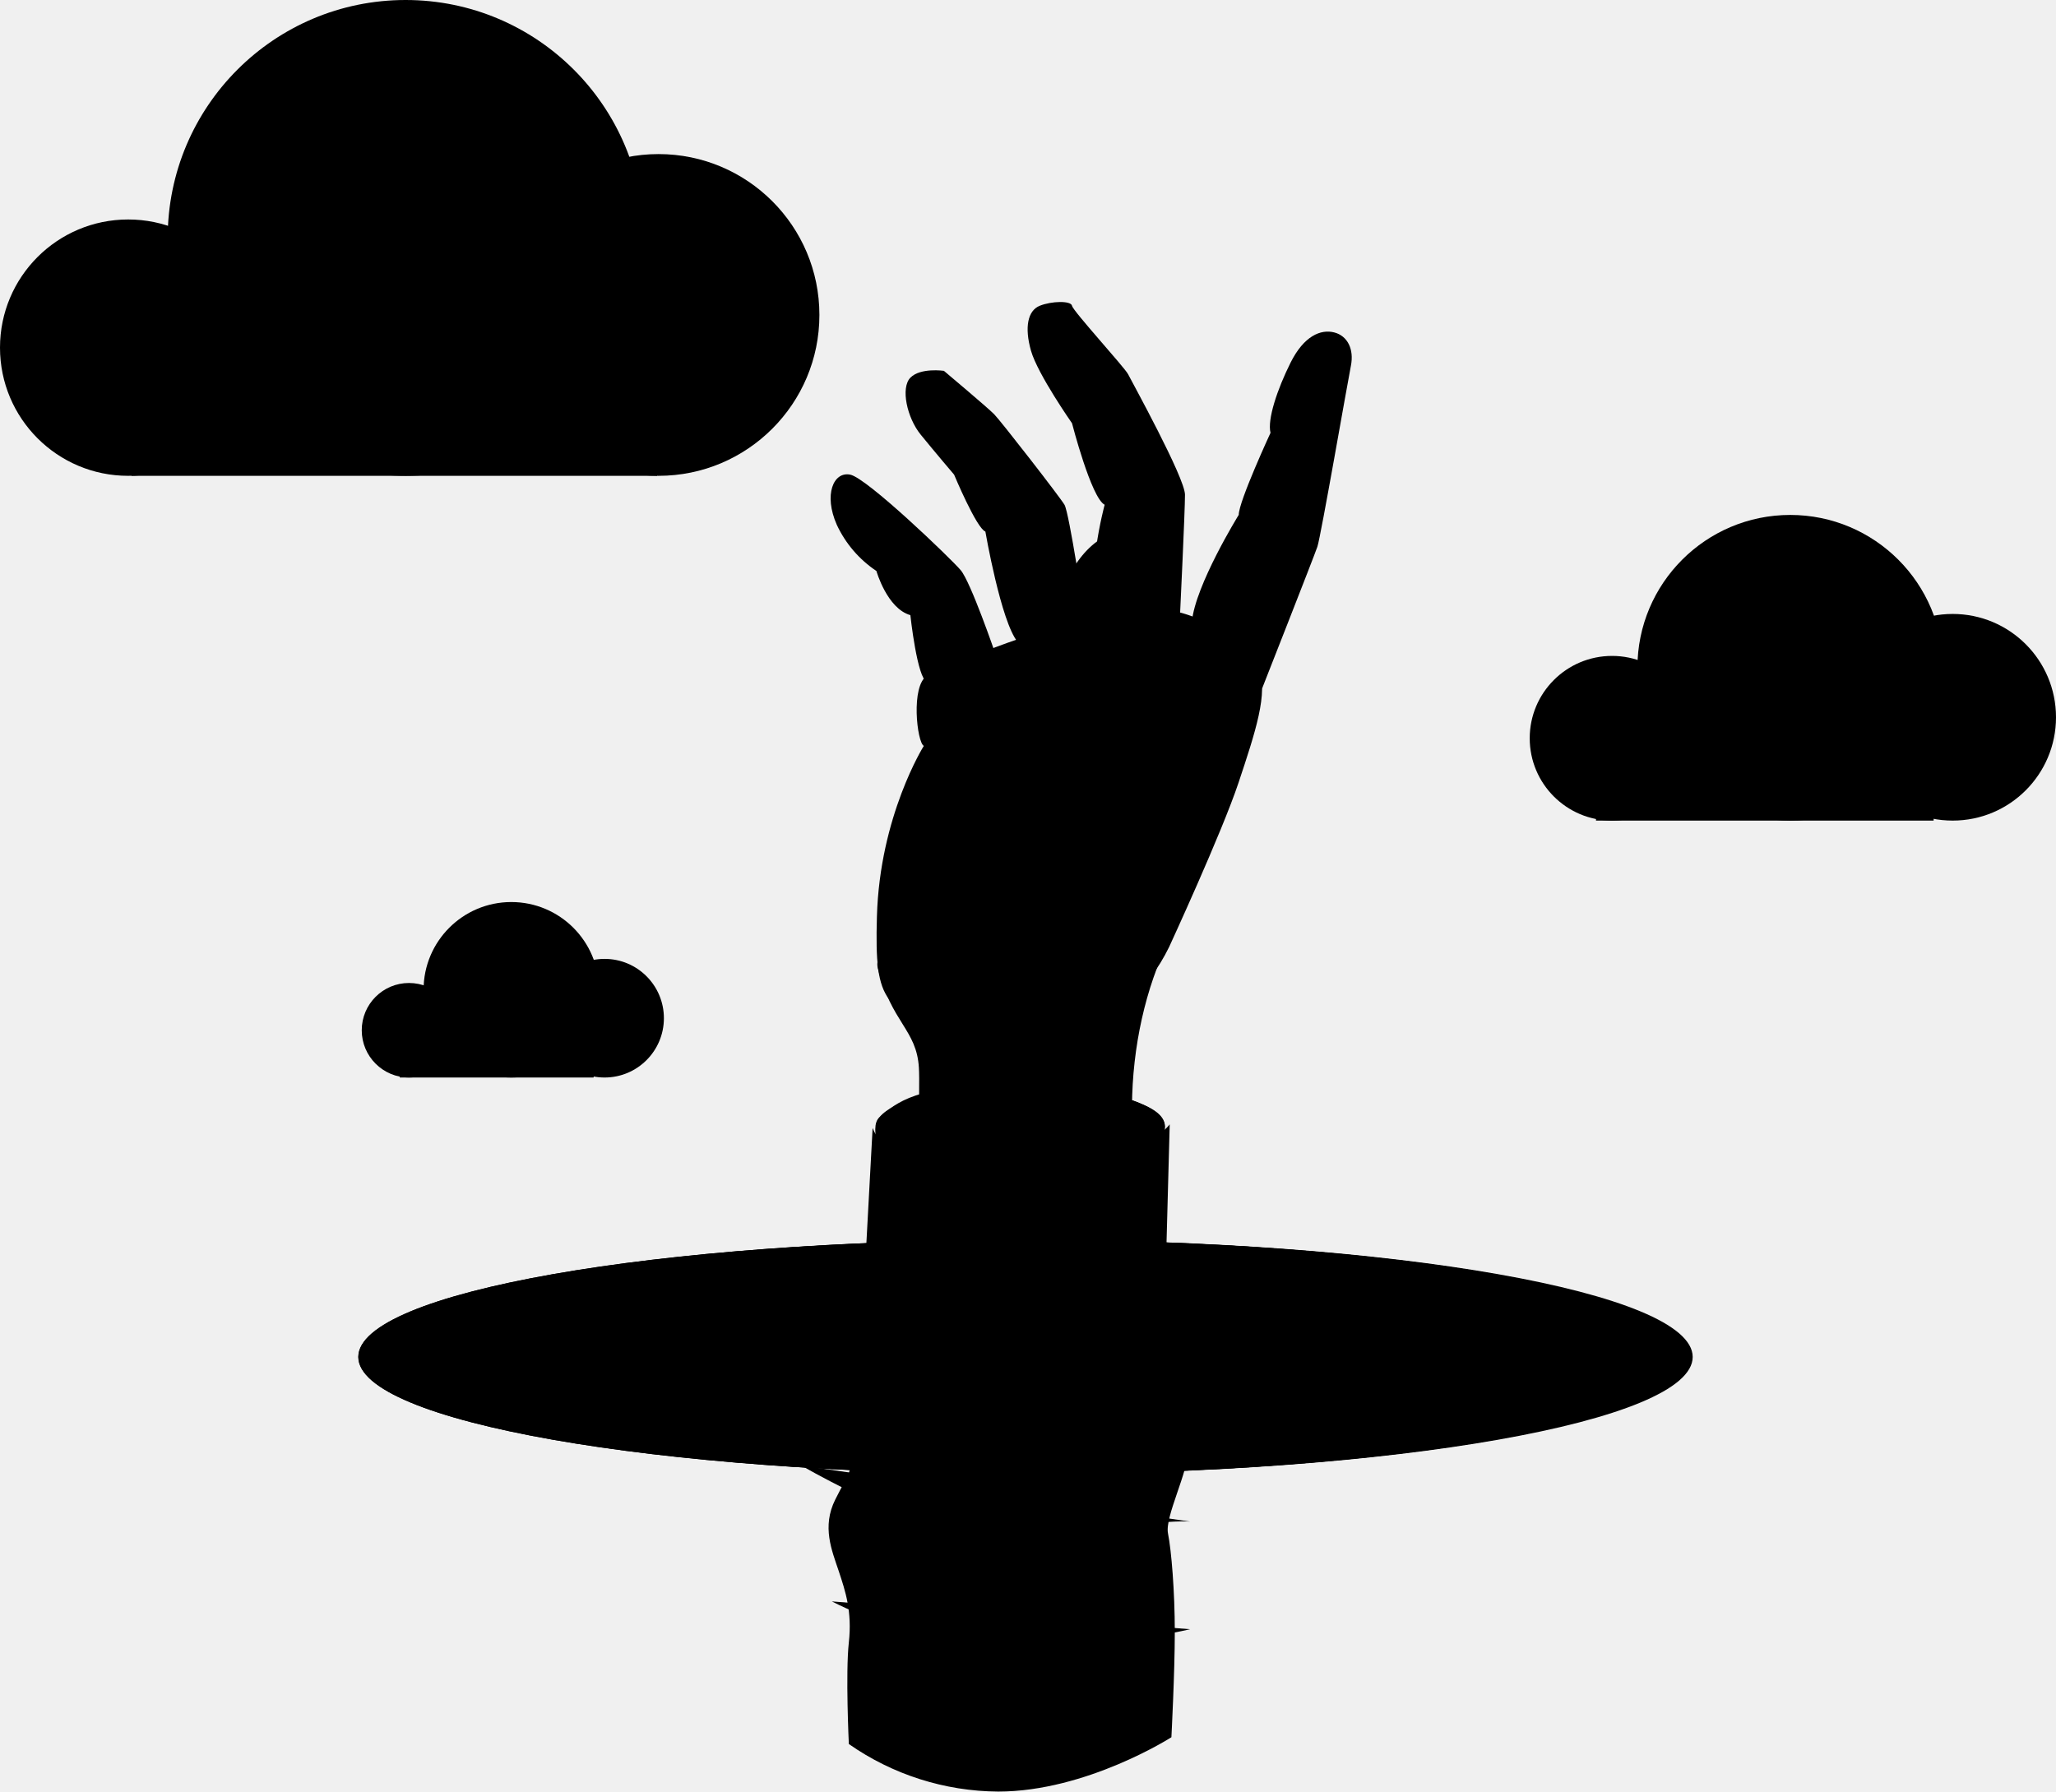
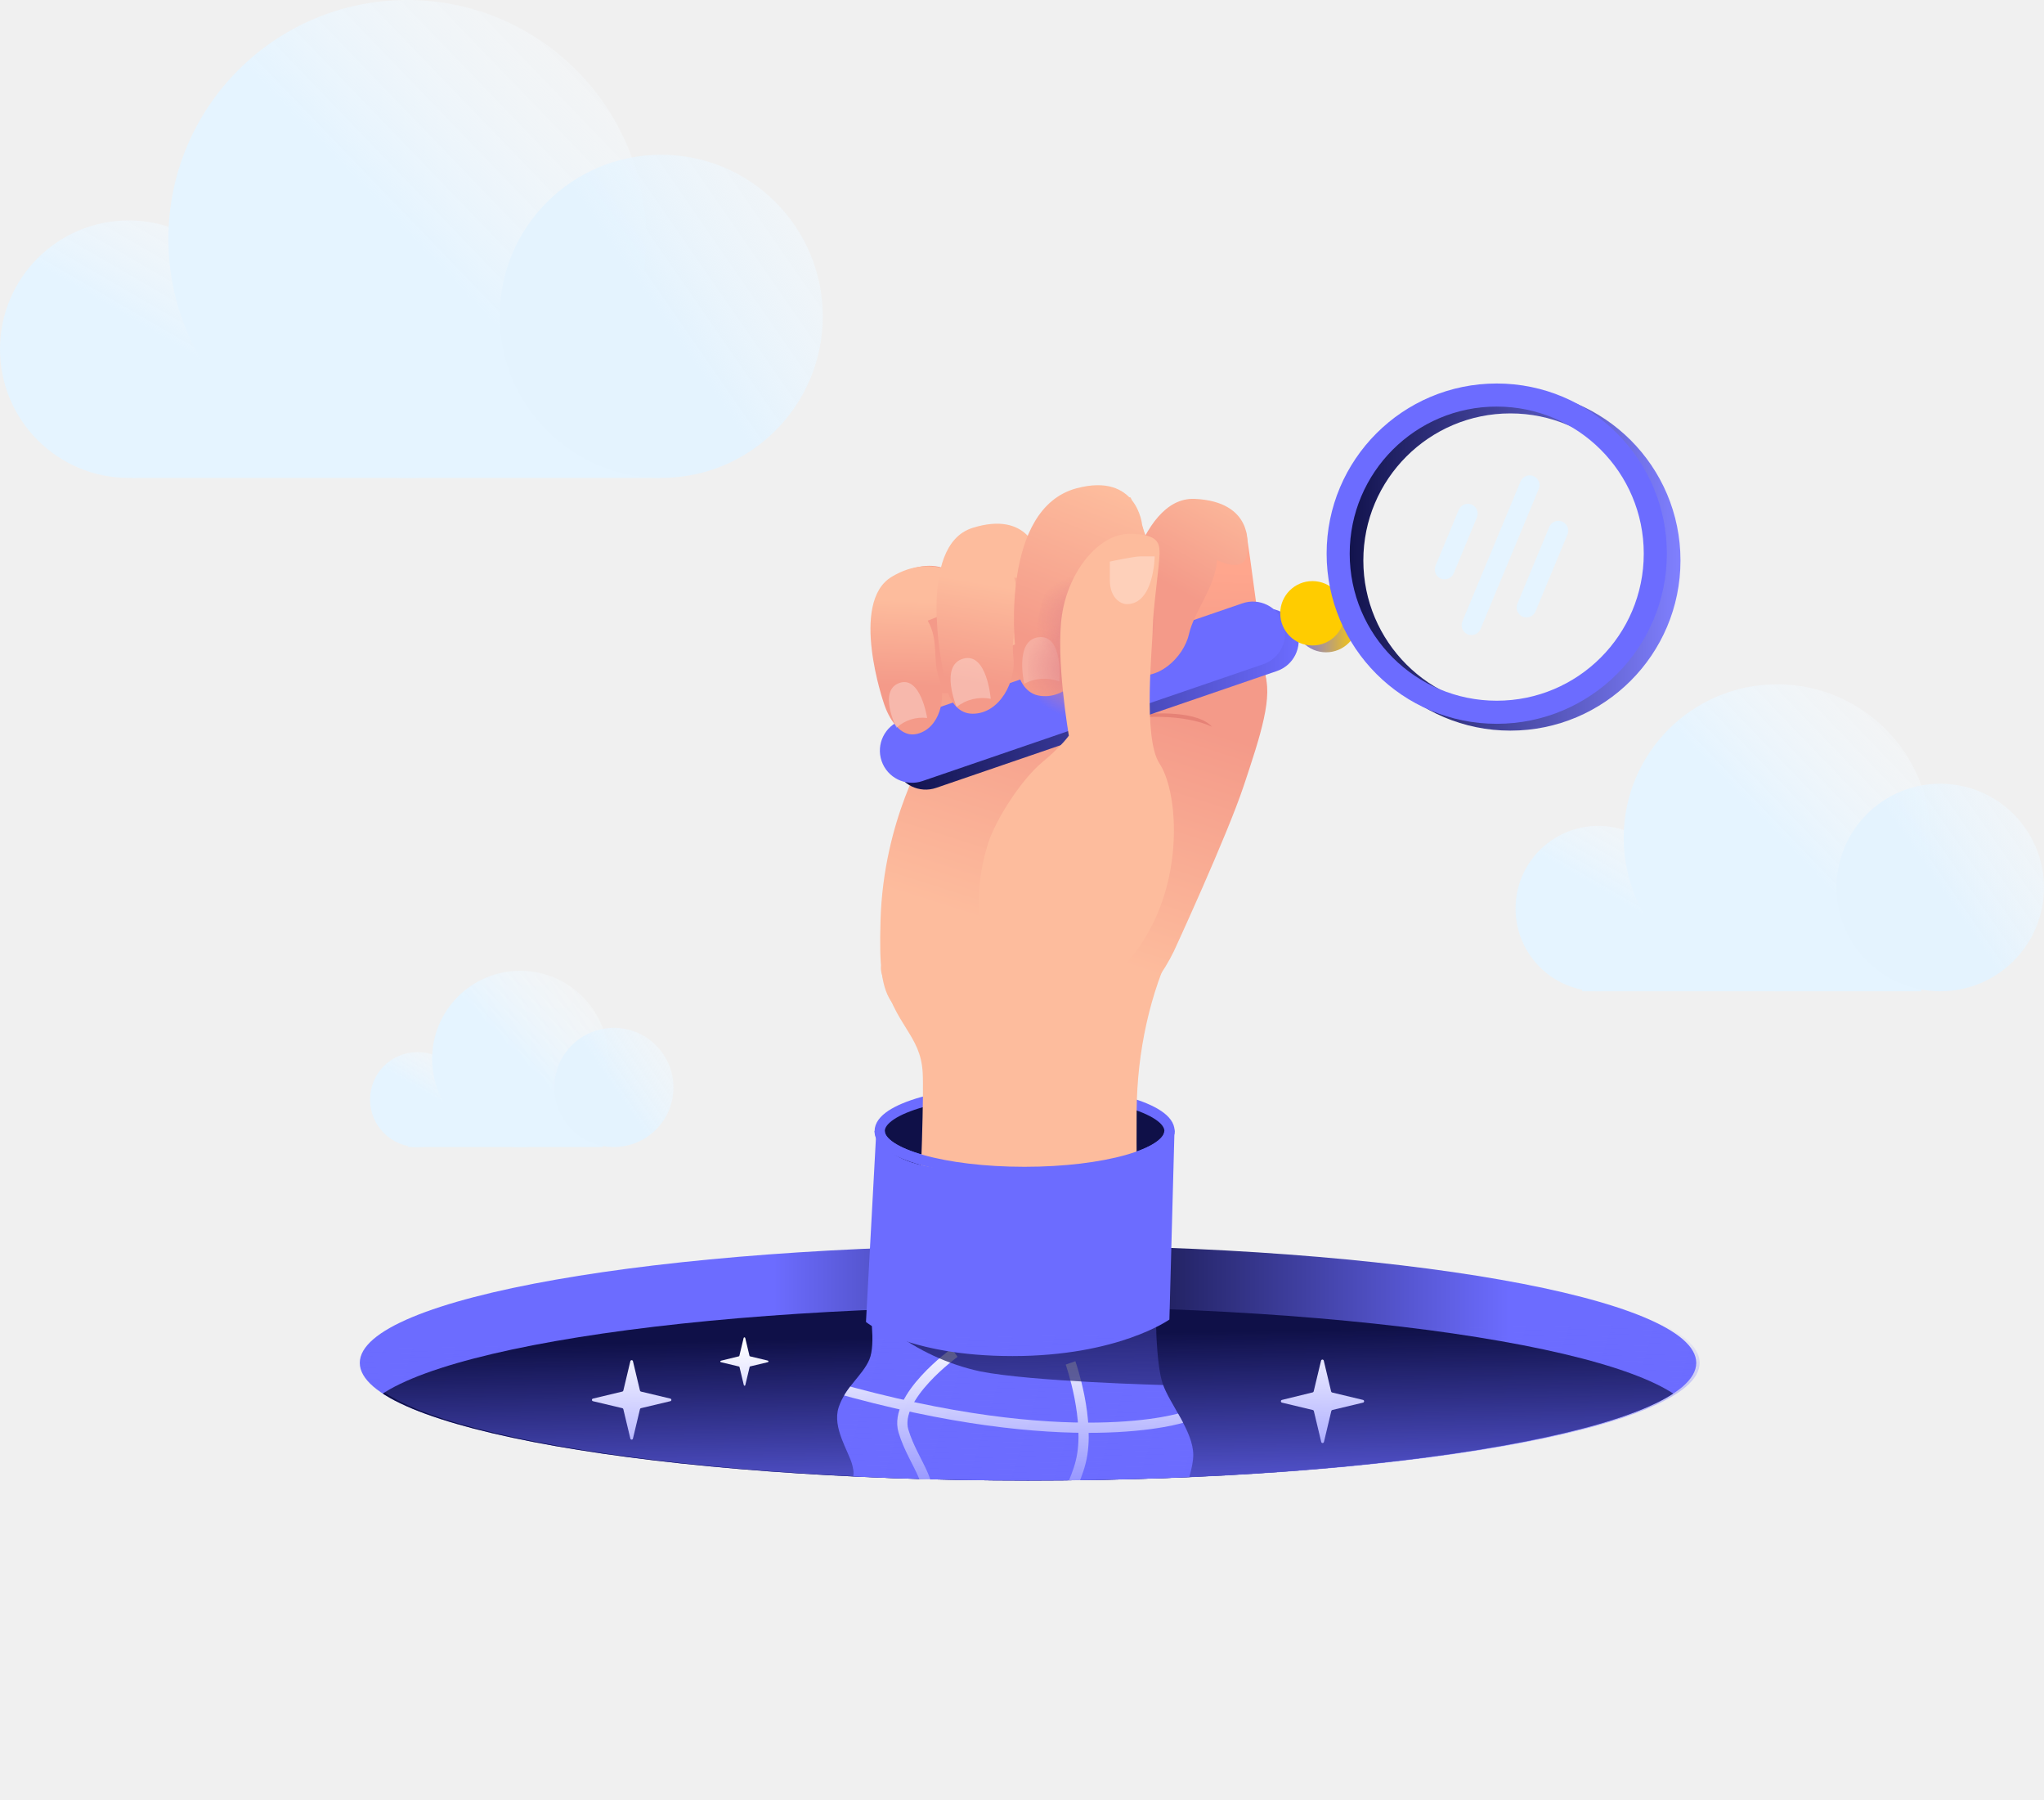
- <svg xmlns="http://www.w3.org/2000/svg" xmlns:xlink="http://www.w3.org/1999/xlink" viewBox="0 0 605.53 527.65">
+ <svg xmlns="http://www.w3.org/2000/svg" xmlns:xlink="http://www.w3.org/1999/xlink" viewBox="0 0 599.53 527.65">
  <defs>
-     <style>.cls-1,.cls-10,.cls-8{fill:none;}.cls-2{fill:url(#linear-gradient);}.cls-3{clip-path:url(#clip-path);}.cls-11,.cls-4{fill:#0f1048;}.cls-5{clip-path:url(#clip-path-2);}.cls-6{fill:#6c6cff;}.cls-7{clip-path:url(#clip-path-3);}.cls-8{stroke:#fff;}.cls-10,.cls-8{stroke-miterlimit:10;stroke-width:3px;}.cls-30,.cls-9{fill:#fff;}.cls-10{stroke:#6c6cff;}.cls-11{opacity:0.7;}.cls-12{fill:url(#linear-gradient-2);}.cls-13{fill:url(#linear-gradient-3);}.cls-14{fill:#fdbc9d;}.cls-15{fill:url(#linear-gradient-4);}.cls-16{fill:url(#linear-gradient-5);}.cls-17{fill:url(#linear-gradient-6);}.cls-18{fill:url(#linear-gradient-7);}.cls-19{fill:#e5f4ff;}.cls-20{fill:url(#linear-gradient-8);}.cls-21{fill:url(#linear-gradient-9);}.cls-22{fill:url(#linear-gradient-10);}.cls-23{fill:url(#linear-gradient-11);}.cls-24{fill:url(#linear-gradient-12);}.cls-25{fill:url(#linear-gradient-13);}.cls-26{fill:url(#linear-gradient-14);}.cls-27{fill:url(#linear-gradient-15);}.cls-28{fill:url(#linear-gradient-16);}.cls-29{fill:#d86964;opacity:0.5;}.cls-30{opacity:0.3;}</style>
+     <style>.cls-1,.cls-10,.cls-29,.cls-31,.cls-8{fill:none;}.cls-2{fill:url(#linear-gradient);}.cls-3{clip-path:url(#clip-path);}.cls-11,.cls-4,.cls-43{fill:#0f1048;}.cls-5{clip-path:url(#clip-path-2);}.cls-6{fill:#6c6cff;}.cls-7{clip-path:url(#clip-path-3);}.cls-8{stroke:#fff;}.cls-10,.cls-29,.cls-31,.cls-43,.cls-8{stroke-miterlimit:10;}.cls-10,.cls-8{stroke-width:3px;}.cls-36,.cls-39,.cls-9{fill:#fff;}.cls-10,.cls-31{stroke:#6c6cff;}.cls-11{opacity:0.7;}.cls-12{fill:url(#linear-gradient-2);}.cls-13{fill:url(#linear-gradient-3);}.cls-14{fill:#fdbc9d;}.cls-15{fill:url(#linear-gradient-4);}.cls-16{fill:url(#linear-gradient-5);}.cls-17{fill:url(#linear-gradient-6);}.cls-18{fill:url(#linear-gradient-7);}.cls-19{fill:#e5f4ff;}.cls-20{fill:url(#linear-gradient-8);}.cls-21{fill:url(#linear-gradient-9);}.cls-22{fill:url(#linear-gradient-10);}.cls-23{fill:url(#linear-gradient-11);}.cls-24{fill:url(#linear-gradient-12);}.cls-25{fill:url(#linear-gradient-13);}.cls-26{fill:#d86964;opacity:0.5;}.cls-27{fill:url(#linear-gradient-14);}.cls-28{fill:url(#linear-gradient-15);}.cls-29,.cls-31{stroke-width:6.77px;}.cls-29{stroke:url(#linear-gradient-16);}.cls-30{fill:#fc0;}.cls-32{fill:url(#linear-gradient-17);}.cls-33{fill:url(#linear-gradient-18);}.cls-34{fill:url(#linear-gradient-19);}.cls-35{fill:url(#linear-gradient-20);}.cls-36{opacity:0.2;}.cls-37{fill:url(#radial-gradient);}.cls-38{fill:url(#radial-gradient-2);}.cls-39{opacity:0.3;}.cls-40{fill:url(#linear-gradient-21);}.cls-41{fill:url(#linear-gradient-22);}.cls-42{fill:url(#linear-gradient-23);}.cls-43{stroke:#e5f4ff;stroke-linecap:round;stroke-width:5.78px;}</style>
    <linearGradient id="linear-gradient" x1="105.53" y1="399.65" x2="497.53" y2="399.65" gradientUnits="userSpaceOnUse">
      <stop offset="0.31" stop-color="#6c6cff" />
      <stop offset="0.57" stop-color="#19194f" />
      <stop offset="0.86" stop-color="#6c6cff" />
    </linearGradient>
    <clipPath id="clip-path">
-       <ellipse className="cls-1" cx="301.53" cy="417.65" rx="196" ry="34.5" />
+       <ellipse class="cls-1" cx="301.53" cy="417.65" rx="196" ry="34.5" />
    </clipPath>
    <clipPath id="clip-path-2">
-       <path className="cls-1" d="M497.53,399.65c0-19.06-98.75-139.5-207-139.5s-185,120.44-185,139.5,87.76,34.5,196,34.5S497.53,418.7,497.53,399.65Z" />
+       <path class="cls-1" d="M497.53,399.65c0-19.06-98.75-139.5-207-139.5s-185,120.44-185,139.5,87.76,34.5,196,34.5S497.53,418.7,497.53,399.65Z" />
    </clipPath>
    <clipPath id="clip-path-3">
-       <path className="cls-1" d="M250,503.65a117.38,117.38,0,0,1,0-19.94c1-9.06-1-15.06-3-21.06s-5-13-1-21,5-8,4-12-6-11-4-17,7-9.29,9-14,0-15.59,0-15.59l73-2.41,11,4s0,15,2,21,9,14,9,21-7,20-6,25,2,17,2,29-1,21-1,21-25,16-51,16A77.58,77.58,0,0,1,250,503.65Z" />
+       <path class="cls-1" d="M250,503.65a117.38,117.38,0,0,1,0-19.94c1-9.06-1-15.06-3-21.06s-5-13-1-21,5-8,4-12-6-11-4-17,7-9.29,9-14,0-15.59,0-15.59l73-2.41,11,4s0,15,2,21,9,14,9,21-7,20-6,25,2,17,2,29-1,21-1,21-25,16-51,16A77.58,77.58,0,0,1,250,503.65Z" />
    </clipPath>
-     <linearGradient id="linear-gradient-2" x1="266.73" y1="149.81" x2="319.42" y2="149.81" gradientUnits="userSpaceOnUse">
+     <linearGradient id="linear-gradient-2" x1="265.9" y1="181.91" x2="295.14" y2="181.91" gradientTransform="translate(-21.34 115.39) rotate(-21.05)" gradientUnits="userSpaceOnUse">
      <stop offset="0" stop-color="#fdbc9d" />
      <stop offset="1" stop-color="#f49a89" />
    </linearGradient>
-     <linearGradient id="linear-gradient-3" x1="324.49" y1="122.9" x2="337.39" y2="166.77" xlink:href="#linear-gradient-2" />
-     <linearGradient id="linear-gradient-4" x1="299.62" y1="273.57" x2="321.92" y2="203.63" xlink:href="#linear-gradient-2" />
-     <linearGradient id="linear-gradient-5" x1="392.67" y1="126.11" x2="360.1" y2="181.57" xlink:href="#linear-gradient-2" />
-     <linearGradient id="linear-gradient-6" x1="244.63" y1="170.49" x2="293.08" y2="170.49" xlink:href="#linear-gradient-2" />
+     <linearGradient id="linear-gradient-3" x1="295.98" y1="154.86" x2="302.06" y2="175.53" gradientTransform="translate(-11.59 138.52) rotate(-23.49)" xlink:href="#linear-gradient-2" />
+     <linearGradient id="linear-gradient-4" x1="299.62" y1="273.57" x2="321.92" y2="203.63" gradientTransform="matrix(1, 0, 0, 1, 0, 0)" xlink:href="#linear-gradient-2" />
+     <linearGradient id="linear-gradient-5" x1="329.24" y1="155.26" x2="314.54" y2="180.3" gradientTransform="translate(-6.7 189.52) rotate(-28.78)" gradientUnits="userSpaceOnUse">
+       <stop offset="0" stop-color="#ffa68d" />
+       <stop offset="1" stop-color="#f49a89" />
+     </linearGradient>
+     <linearGradient id="linear-gradient-6" x1="259.53" y1="184.6" x2="293.08" y2="184.6" gradientUnits="userSpaceOnUse">
+       <stop offset="0.27" stop-color="#f49a89" />
+       <stop offset="1" stop-color="#f49a89" />
+     </linearGradient>
    <linearGradient id="linear-gradient-7" x1="302.38" y1="391.51" x2="303.54" y2="452.28" gradientUnits="userSpaceOnUse">
      <stop offset="0" stop-color="#6c6cff" stop-opacity="0" />
      <stop offset="1" stop-color="#6c6cff" />
    </linearGradient>
-     <linearGradient id="linear-gradient-8" x1="477.35" y1="213.01" x2="498.67" y2="176.3" gradientUnits="userSpaceOnUse">
+     <linearGradient id="linear-gradient-8" x1="123.93" y1="319.89" x2="136.17" y2="298.81" gradientUnits="userSpaceOnUse">
      <stop offset="0" stop-color="#e5f4ff" />
      <stop offset="1" stop-color="#fff" stop-opacity="0" />
    </linearGradient>
-     <linearGradient id="linear-gradient-9" x1="527.76" y1="196.19" x2="576.87" y2="148.85" xlink:href="#linear-gradient-8" />
-     <linearGradient id="linear-gradient-10" x1="575.1" y1="211.25" x2="632.61" y2="171.43" gradientUnits="userSpaceOnUse">
+     <linearGradient id="linear-gradient-9" x1="152.88" y1="310.23" x2="181.08" y2="283.05" xlink:href="#linear-gradient-8" />
+     <linearGradient id="linear-gradient-10" x1="180.06" y1="318.88" x2="213.08" y2="296.01" gradientUnits="userSpaceOnUse">
      <stop offset="0" stop-color="#e4f3fe" />
      <stop offset="1" stop-color="#fff" stop-opacity="0" />
    </linearGradient>
-     <linearGradient id="linear-gradient-11" x1="121.93" y1="300.89" x2="134.17" y2="279.81" xlink:href="#linear-gradient-8" />
-     <linearGradient id="linear-gradient-12" x1="150.88" y1="291.23" x2="179.08" y2="264.05" xlink:href="#linear-gradient-8" />
-     <linearGradient id="linear-gradient-13" x1="178.06" y1="299.88" x2="211.08" y2="277.01" xlink:href="#linear-gradient-10" />
-     <linearGradient id="linear-gradient-14" x1="41.75" y1="95.51" x2="74.94" y2="38.35" xlink:href="#linear-gradient-8" />
-     <linearGradient id="linear-gradient-15" x1="120.24" y1="69.32" x2="196.7" y2="-4.39" xlink:href="#linear-gradient-8" />
-     <linearGradient id="linear-gradient-16" x1="193.94" y1="92.77" x2="283.49" y2="30.77" xlink:href="#linear-gradient-10" />
+     <linearGradient id="linear-gradient-11" x1="41.75" y1="95.51" x2="74.94" y2="38.35" xlink:href="#linear-gradient-8" />
+     <linearGradient id="linear-gradient-12" x1="120.24" y1="69.32" x2="196.7" y2="-4.39" xlink:href="#linear-gradient-8" />
+     <linearGradient id="linear-gradient-13" x1="193.94" y1="92.77" x2="283.49" y2="30.77" xlink:href="#linear-gradient-10" />
+     <linearGradient id="linear-gradient-14" x1="262.05" y1="204.97" x2="380.9" y2="204.97" gradientTransform="translate(23.36 442.64) rotate(-71.08)" gradientUnits="userSpaceOnUse">
+       <stop offset="0" stop-color="#0f1048" />
+       <stop offset="1" stop-color="#6c6cff" />
+     </linearGradient>
+     <linearGradient id="linear-gradient-15" x1="379.51" y1="181.84" x2="398.39" y2="181.84" gradientUnits="userSpaceOnUse">
+       <stop offset="0" stop-color="#6c6cff" />
+       <stop offset="1" stop-color="#fc0" />
+     </linearGradient>
+     <linearGradient id="linear-gradient-16" x1="393.1" y1="164.35" x2="492.92" y2="164.35" gradientUnits="userSpaceOnUse">
+       <stop offset="0" stop-color="#0f1048" />
+       <stop offset="1" stop-color="#8080ff" />
+     </linearGradient>
+     <linearGradient id="linear-gradient-17" x1="269.98" y1="176.28" x2="269.18" y2="201.13" gradientTransform="matrix(1, 0, 0, 1, 0, 0)" xlink:href="#linear-gradient-2" />
+     <linearGradient id="linear-gradient-18" x1="289.74" y1="171.16" x2="284.8" y2="200.05" gradientTransform="matrix(1, 0, 0, 1, 0, 0)" xlink:href="#linear-gradient-2" />
+     <linearGradient id="linear-gradient-19" x1="361.84" y1="140.56" x2="344.04" y2="172.3" gradientTransform="matrix(1, 0, 0, 1, 0, 0)" xlink:href="#linear-gradient-2" />
+     <linearGradient id="linear-gradient-20" x1="324.05" y1="143.31" x2="306.24" y2="188.74" gradientTransform="matrix(1, 0, 0, 1, 0, 0)" xlink:href="#linear-gradient-2" />
+     <radialGradient id="radial-gradient" cx="321.21" cy="196.15" r="21.35" gradientTransform="translate(-85.95) scale(1.26 1)" gradientUnits="userSpaceOnUse">
+       <stop offset="0" stop-color="#e18388" />
+       <stop offset="0.69" stop-color="#e18388" stop-opacity="0" />
+     </radialGradient>
+     <radialGradient id="radial-gradient-2" cx="323.27" cy="183.41" r="21.35" gradientTransform="matrix(0, 1.26, -1, 0, 504.95, -223.93)" xlink:href="#radial-gradient" />
+     <linearGradient id="linear-gradient-21" x1="471.35" y1="262.01" x2="492.67" y2="225.3" xlink:href="#linear-gradient-8" />
+     <linearGradient id="linear-gradient-22" x1="521.76" y1="245.19" x2="570.87" y2="197.85" xlink:href="#linear-gradient-8" />
+     <linearGradient id="linear-gradient-23" x1="569.1" y1="260.25" x2="626.61" y2="220.43" xlink:href="#linear-gradient-10" />
  </defs>
  <g id="Layer_2" data-name="Layer 2">
    <g id="Layer_2-2" data-name="Layer 2">
-       <ellipse className="cls-2" cx="301.53" cy="399.65" rx="196" ry="34.5" />
-       <g className="cls-3">
-         <ellipse className="cls-4" cx="301.53" cy="399.65" rx="196" ry="34.5" />
+       <ellipse class="cls-2" cx="301.53" cy="399.65" rx="196" ry="34.5" />
+       <g class="cls-3">
+         <ellipse class="cls-4" cx="301.53" cy="399.65" rx="196" ry="34.5" />
      </g>
-       <g className="cls-5">
-         <path className="cls-6" d="M250,513.65s-1-20.88,0-29.94-1-15.06-3-21.06-5-13-1-21,5-8,4-12-6-11-4-17,7-9.29,9-14,0-15.59,0-15.59l73-2.41,11,4s0,15,2,21,9,14,9,21-7,20-6,25,2,17,2,29-1,31-1,31-25,16-51,16A77.58,77.58,0,0,1,250,513.65Z" />
-         <g className="cls-7">
-           <path className="cls-8" d="M280,396.65s-18,13-15,23,11,17,5,24-7,19-3,32,9,32,9,32" />
-           <path className="cls-8" d="M314,399.65s6,17,3,29-12,19-7,32,6.36,22.93,3.18,36" />
-           <path className="cls-8" d="M347,415.65s-33,11-103-9" />
-           <path className="cls-8" d="M350.52,448.13s-6.49-.48-17.49,1.52-38.09,4-55.54,0-41.46-18-41.46-18" />
-           <path className="cls-8" d="M350.52,479.84S290,494.58,245,471.65" />
+       <g class="cls-5">
+         <path class="cls-6" d="M250,513.65s-1-20.88,0-29.94-1-15.06-3-21.06-5-13-1-21,5-8,4-12-6-11-4-17,7-9.29,9-14,0-15.59,0-15.59l73-2.41,11,4s0,15,2,21,9,14,9,21-7,20-6,25,2,17,2,29-1,31-1,31-25,16-51,16A77.58,77.58,0,0,1,250,513.65Z" />
+         <g class="cls-7">
+           <path class="cls-8" d="M280,396.65s-18,13-15,23,11,17,5,24-7,19-3,32,9,32,9,32" />
+           <path class="cls-8" d="M314,399.65s6,17,3,29-12,19-7,32,6.36,22.93,3.18,36" />
+           <path class="cls-8" d="M347,415.65s-33,11-103-9" />
+           <path class="cls-8" d="M350.52,448.13s-6.49-.48-17.49,1.52-38.09,4-55.54,0-41.46-18-41.46-18" />
+           <path class="cls-8" d="M350.52,479.84S290,494.58,245,471.65" />
        </g>
      </g>
-       <path className="cls-9" d="M188,412.93l8.62-2.05a.39.39,0,0,0,0-.76L188,408.06a.39.39,0,0,1-.29-.29l-2.06-8.62a.39.39,0,0,0-.76,0l-2.06,8.62a.41.41,0,0,1-.29.29l-8.62,2.06a.39.39,0,0,0,0,.76l8.62,2.05a.41.41,0,0,1,.29.29l2.06,8.63a.39.39,0,0,0,.76,0l2.06-8.63A.39.39,0,0,1,188,412.93Z" />
-       <path className="cls-9" d="M220,400.69l5.23-1.25a.24.24,0,0,0,0-.46L220,397.73a.24.24,0,0,1-.17-.17l-1.25-5.23a.24.24,0,0,0-.46,0l-1.25,5.23a.24.24,0,0,1-.17.17L211.51,399a.23.23,0,0,0,0,.46l5.23,1.25a.24.24,0,0,1,.17.17l1.25,5.23a.23.23,0,0,0,.46,0l1.25-5.23A.24.24,0,0,1,220,400.69Z" />
-       <path className="cls-9" d="M390.75,413.47l9.06-2.17a.41.41,0,0,0,0-.79l-9.06-2.17a.41.41,0,0,1-.31-.3L388.28,399a.41.41,0,0,0-.8,0L385.32,408a.4.4,0,0,1-.3.3L376,410.51a.41.41,0,0,0,0,.79l9.07,2.17a.4.4,0,0,1,.3.3l2.16,9.06a.41.41,0,0,0,.8,0l2.16-9.06A.41.41,0,0,1,390.75,413.47Z" />
-       <path className="cls-4" d="M260.53,343.65s-5-11.65-1.51-14.58,9.26-9.28,31.89-9.1,40,2.92,43.82,4.55,12.8,4.63,5.8,13.13-44,9.5-45,9.5S260.53,343.65,260.53,343.65Z" />
-       <ellipse className="cls-10" cx="300.53" cy="331.65" rx="42.5" ry="12" />
-       <path className="cls-11" d="M261.53,390.15a66,66,0,0,0,26,12c15,3,54,4,54,4l-3-21-45,4Z" />
-       <path className="cls-12" d="M319.42,181.2s-4.5-30.17-5.91-32.54S294.77,124,292.8,122,278,109.22,278,109.22s-6.9-1-9.86,2-1,11.83,3,16.76S281,139.79,281,139.79s6.58,15.77,9.21,16.76c0,0,4.59,26.62,9.52,32.53S319.42,181.2,319.42,181.2Z" />
-       <path className="cls-13" d="M347.57,180.38S349,150.63,349,145.7s-15.77-33.52-16.76-35.49S316,91.6,315.73,90.06s-6-1.42-9.52,0-4.53,6.34-2.56,13.25,12.08,21.35,12.08,21.35,5.66,22,9.61,24c0,0-6.11,22.58-1.58,32.49C323.76,181.15,334.31,186.47,347.57,180.38Z" />
-       <path className="cls-14" d="M333.62,365.84c-.18-14-.3-28.83-.23-40,.12-17.63,4-34.87,10.93-49,10.68-21.64-90.21-9.38-85.79,8.33,4,16,11.44,18.07,12.1,29.29.37,6.1-.45,29.51-1.37,51.77C268.3,389.3,333.91,388.91,333.62,365.84Z" />
-       <path className="cls-15" d="M344.32,278.92s15.53-33.64,20.46-48.43,8.87-26.62,5.91-33.52-16.11-17.33-32.21-18-60.47,17.05-65.4,20-3,19.72-1,20.71c0,0-13,20.65-13.81,50.28-.76,26.22,2.24,27.22,24.65,35.06C304.35,312.49,331.75,304.67,344.32,278.92Z" />
-       <path className="cls-16" d="M371.71,202.78S387,163.94,388,161s8.87-48.31,9.86-53.24-1-8.87-4.93-9.86-8.88,1-12.82,8.88-6.9,16.76-5.92,20.7c0,0-9.36,20.21-9.36,24.16,0,0-12.82,20.7-13.81,31.55C351,183.17,349.06,202.66,371.71,202.78Z" />
-       <path className="cls-17" d="M293.08,192.34s-7.18-20.94-10.14-24.42-27.61-27.15-32.54-28.13-7.88,5.91-3.94,14.79a33.26,33.26,0,0,0,11.66,13.59s3.13,11.05,10,13c0,0,2,18.73,4.93,19.72S289.41,201.52,293.08,192.34Z" />
-       <path className="cls-6" d="M254,387.65s12,10,43,10,46-10.71,46-10.71l1.5-55.79s-8.82,11.91-34.66,12.2S262,344.81,257,332.23Z" />
-       <path className="cls-10" d="M258,331.65c0,6.62,19,12,42.5,12s42.5-5.38,42.5-12" />
-       <ellipse className="cls-18" cx="302.53" cy="399.65" rx="196" ry="34.5" />
-       <rect className="cls-19" x="470.05" y="225.36" width="99.44" height="16.32" />
-       <circle className="cls-20" cx="474.78" cy="217.43" r="24.25" />
-       <circle className="cls-21" cx="527.26" cy="196.67" r="45.01" />
-       <circle className="cls-22" cx="575.1" cy="211.25" r="30.43" />
-       <rect className="cls-19" x="117.74" y="307.98" width="57.1" height="9.37" />
-       <circle className="cls-23" cx="120.46" cy="303.43" r="13.92" />
-       <circle className="cls-24" cx="150.59" cy="291.51" r="25.84" />
-       <circle className="cls-25" cx="178.06" cy="299.88" r="17.47" />
-       <rect className="cls-19" x="38.71" y="114.74" width="154.83" height="25.4" />
-       <circle className="cls-26" cx="37.75" cy="102.39" r="37.75" />
-       <circle className="cls-27" cx="119.46" cy="70.07" r="70.07" />
-       <circle className="cls-28" cx="193.95" cy="92.76" r="47.38" />
-       <path className="cls-29" d="M355.53,213.15s-9-5-28-2-31.1,10.06-42,9.53l-11-.53s12-1,15-1,14.32-4.11,17-5C309.53,213.15,347.53,204.15,355.53,213.15Z" />
-       <path className="cls-14" d="M289.84,247.26c2.28-7.16,9.86-18.74,15.78-23.67s7.89-7.88,7.89-7.88-3.95-22.68-2-35.5,10.85-23.66,19.72-23.66,8.88,3,8.88,5.91-2,16.76-2,21.69-3,32.23,2,39.78,6.9,29.24-2,47-20.71,21.69-34.51,19.72S282.94,269,289.84,247.26Z" />
-       <path className="cls-30" d="M330.53,177.15c-2,0-5-2-5-7v-5.47s7-1.53,9-1.53h4.15S338.53,177.15,330.53,177.15Z" />
+       <path class="cls-9" d="M188,412.93l8.62-2.05a.39.39,0,0,0,0-.76L188,408.06a.39.39,0,0,1-.29-.29l-2.06-8.62a.39.39,0,0,0-.76,0l-2.06,8.62a.41.41,0,0,1-.29.29l-8.62,2.06a.39.39,0,0,0,0,.76l8.62,2.05a.41.41,0,0,1,.29.29l2.06,8.63a.39.39,0,0,0,.76,0l2.06-8.63A.39.39,0,0,1,188,412.93Z" />
+       <path class="cls-9" d="M220,400.69l5.23-1.25a.24.24,0,0,0,0-.46L220,397.73a.24.24,0,0,1-.17-.17l-1.25-5.23a.24.24,0,0,0-.46,0l-1.25,5.23a.24.24,0,0,1-.17.17L211.51,399a.23.23,0,0,0,0,.46l5.23,1.25a.24.24,0,0,1,.17.17l1.25,5.23a.23.23,0,0,0,.46,0l1.25-5.23A.24.24,0,0,1,220,400.69Z" />
+       <path class="cls-9" d="M390.75,413.47l9.06-2.17a.41.41,0,0,0,0-.79l-9.06-2.17a.41.41,0,0,1-.31-.3L388.28,399a.41.41,0,0,0-.8,0L385.32,408a.4.4,0,0,1-.3.3L376,410.51a.41.41,0,0,0,0,.79l9.07,2.17a.4.4,0,0,1,.3.3l2.16,9.06a.41.41,0,0,0,.8,0l2.16-9.06A.41.41,0,0,1,390.75,413.47Z" />
+       <path class="cls-4" d="M260.53,343.65s-5-11.65-1.51-14.58,9.26-9.28,31.89-9.1,40,2.92,43.82,4.55,12.8,4.63,5.8,13.13-44,9.5-45,9.5S260.53,343.65,260.53,343.65Z" />
+       <ellipse class="cls-10" cx="300.53" cy="331.65" rx="42.5" ry="12" />
+       <path class="cls-11" d="M261.53,390.15a66,66,0,0,0,26,12c15,3,54,4,54,4l-3-21-45,4Z" />
+       <path class="cls-12" d="M287.46,177.47s13.85,23.19,20.58,26.94S323.61,190,323.61,190s-15-26.54-17.21-28.24" />
+       <path class="cls-13" d="M309.64,158.91s3.64,24.8,12.32,32.6c0,0,12.64.73,23.07-10.92,0,0-11.3-29.85-13.4-34.7C331.63,145.89,303.94,141,309.64,158.91Z" />
+       <path class="cls-14" d="M333.62,365.84c-.18-14-.3-28.83-.23-40,.12-17.63,4-34.87,10.93-49,10.68-21.64-90.21-9.38-85.79,8.33,4,16,11.44,18.07,12.1,29.29.37,6.1-.45,29.51-1.37,51.77C268.3,389.3,333.91,388.91,333.62,365.84Z" />
+       <path class="cls-15" d="M344.32,278.92s15.53-33.64,20.46-48.43,8.87-26.62,5.91-33.52-16.11-17.33-32.21-18-60.47,17.05-65.4,20-3,19.72-1,20.71c0,0-13,20.65-13.81,50.28-.76,26.22,2.24,27.22,24.65,35.06C304.35,312.49,331.75,304.67,344.32,278.92Z" />
+       <path class="cls-16" d="M341,158s-1.27,24.32,3.09,34.3c0,0,7.5,18.63,27.4,7.83,0,0-5.24-41-6-44" />
+       <path class="cls-17" d="M283.43,171.51c2.71,3.4,9.65,23.26,9.65,23.26-3.5,8.74-16.23,9.1-19,8.16S267.8,186,267.8,186c-6.57-1.87-8.27-14.86-8.27-14.86S273.53,159.15,283.43,171.51Z" />
+       <path class="cls-6" d="M254,387.65s12,10,43,10,46-10.71,46-10.71l1.5-55.79s-8.82,11.91-34.66,12.2S262,344.81,257,332.23Z" />
+       <path class="cls-10" d="M258,331.65c0,6.62,19,12,42.5,12s42.5-5.38,42.5-12" />
+       <ellipse class="cls-18" cx="302.53" cy="399.65" rx="196" ry="34.5" />
+       <rect class="cls-19" x="119.74" y="326.98" width="57.1" height="9.37" />
+       <circle class="cls-20" cx="122.46" cy="322.43" r="13.92" />
+       <circle class="cls-21" cx="152.59" cy="310.51" r="25.84" />
+       <circle class="cls-22" cx="180.06" cy="318.88" r="17.47" />
+       <rect class="cls-19" x="38.71" y="114.74" width="154.83" height="25.4" />
+       <circle class="cls-23" cx="37.75" cy="102.39" r="37.75" />
+       <circle class="cls-24" cx="119.46" cy="70.07" r="70.07" />
+       <circle class="cls-25" cx="193.95" cy="92.76" r="47.38" />
+       <path class="cls-26" d="M355.53,213.15s-9-5-28-2-31.1,10.06-42,9.53l-11-.53s12-1,15-1,14.32-4.11,17-5C309.53,213.15,347.53,204.15,355.53,213.15Z" />
+       <rect class="cls-27" x="312.04" y="142.69" width="18.87" height="124.55" rx="9.44" transform="translate(411.16 -165.59) rotate(71.08)" />
+       <circle class="cls-28" cx="388.95" cy="181.84" r="9.44" />
+       <circle class="cls-29" cx="443.01" cy="164.35" r="46.51" />
+       <rect class="cls-6" x="308.04" y="140.69" width="18.87" height="124.55" rx="9.44" transform="translate(406.56 -163.16) rotate(71.08)" />
+       <circle class="cls-30" cx="384.95" cy="179.84" r="9.44" />
+       <circle class="cls-31" cx="439.01" cy="162.35" r="46.51" />
+       <path class="cls-32" d="M283.53,170.15s-9.5-8.53-22-1-2.27,37.12-2.27,37.12,3.15,10.56,9.77,8.92,8.61-10.56,6.48-16.08,0-11.19-3.4-17.12C272.11,182,288.63,176.33,283.53,170.15Z" />
+       <path class="cls-33" d="M304.37,162.38s-2.68-12.76-19.15-7.57-8.68,41.48-8.68,41.48.7,13,8.76,13,12.84-9.75,11.93-16.69,2.55-15.44.25-23.22C297.48,169.35,308.51,170.92,304.37,162.38Z" />
+       <path class="cls-34" d="M365.83,160s1.88-12.91-15.37-13.71-22.42,36-22.42,36-3.83,12.47,3.76,15.2,15.41-4.74,16.95-11.57,7.7-13.62,8.22-21.71C357,164.2,366.79,169.47,365.83,160Z" />
+       <path class="cls-35" d="M335,153.91s-1.42-15.5-19.29-10.71c-22.18,6-18,45.86-18,45.86s-1.07,13.93,7.5,15,15-8.57,15-16.07,7.86-19.05,6.5-27.63C326.71,160.36,338.21,163.56,335,153.91Z" />
+       <path class="cls-36" d="M300.43,200.51a12.26,12.26,0,0,1,10.28-.66s1.28-13.76-6-13S300.43,200.51,300.43,200.51Z" />
+       <ellipse class="cls-37" cx="318.53" cy="196.15" rx="17" ry="27" />
+       <ellipse class="cls-38" cx="321.53" cy="183.15" rx="27" ry="17" transform="translate(72.54 456.88) rotate(-77.38)" />
+       <path class="cls-14" d="M289.84,247.26c2.28-7.16,9.86-18.74,15.78-23.67s7.89-7.88,7.89-7.88-3.95-22.68-2-35.5,10.85-23.66,19.72-23.66,8.88,3,8.88,5.91-2,16.76-2,21.69-3,32.23,2,39.78,6.9,29.24-2,47-20.71,21.69-34.51,19.72S282.94,269,289.84,247.26Z" />
+       <path class="cls-39" d="M330.53,177.15c-2,0-5-2-5-7v-5.47s7-1.53,9-1.53h4.15S338.53,177.15,330.53,177.15Z" />
+       <rect class="cls-19" x="464.05" y="274.36" width="99.44" height="16.32" />
+       <circle class="cls-40" cx="468.78" cy="266.43" r="24.25" />
+       <circle class="cls-41" cx="521.26" cy="245.67" r="45.01" />
+       <circle class="cls-42" cx="569.1" cy="260.25" r="30.43" />
+       <path class="cls-39" d="M280.59,207.31a12.27,12.27,0,0,1,10-2.39s-1.08-13.77-8.08-11.77S280.59,207.31,280.59,207.31Z" />
+       <path class="cls-39" d="M262.94,213.41a11.26,11.26,0,0,1,9-2.87s-1.91-12.55-8.19-10.25S262.94,213.41,262.94,213.41Z" />
+       <line class="cls-43" x1="448.66" y1="142.28" x2="431.6" y2="183.33" />
+       <line class="cls-43" x1="430.53" y1="150.62" x2="423.73" y2="166.99" />
+       <line class="cls-43" x1="457.09" y1="155.62" x2="447.73" y2="178.15" />
    </g>
  </g>
</svg>
